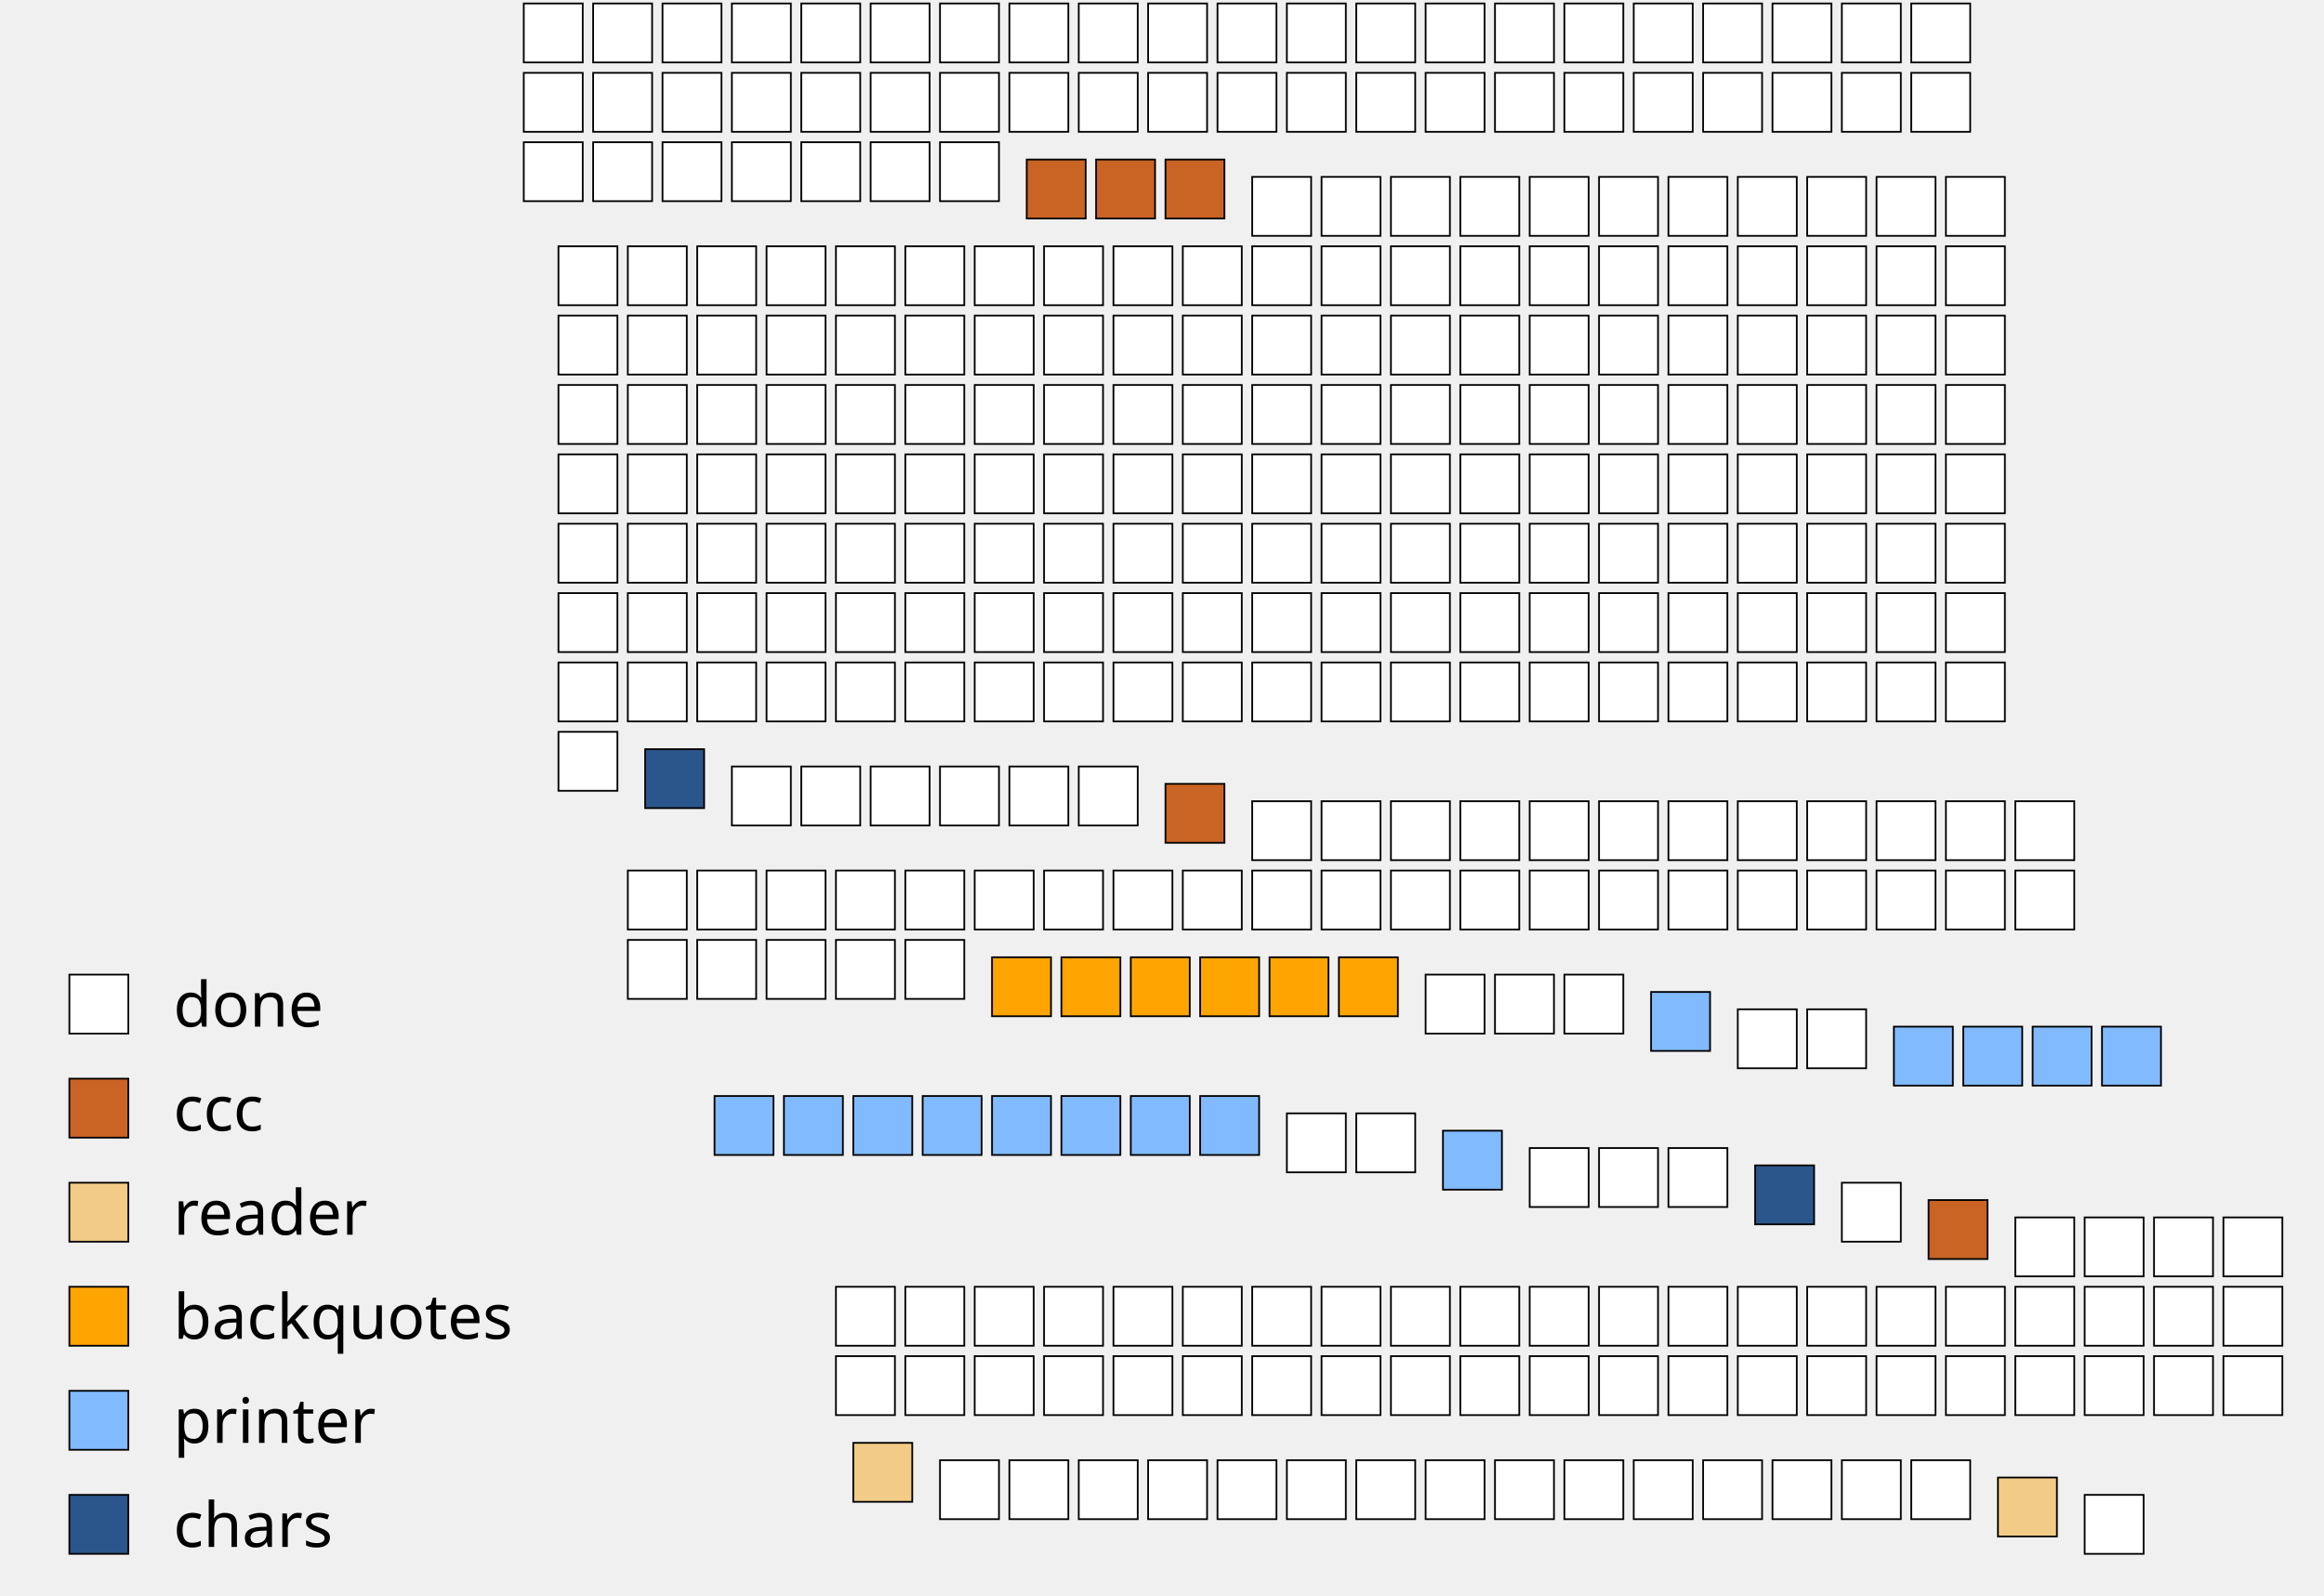
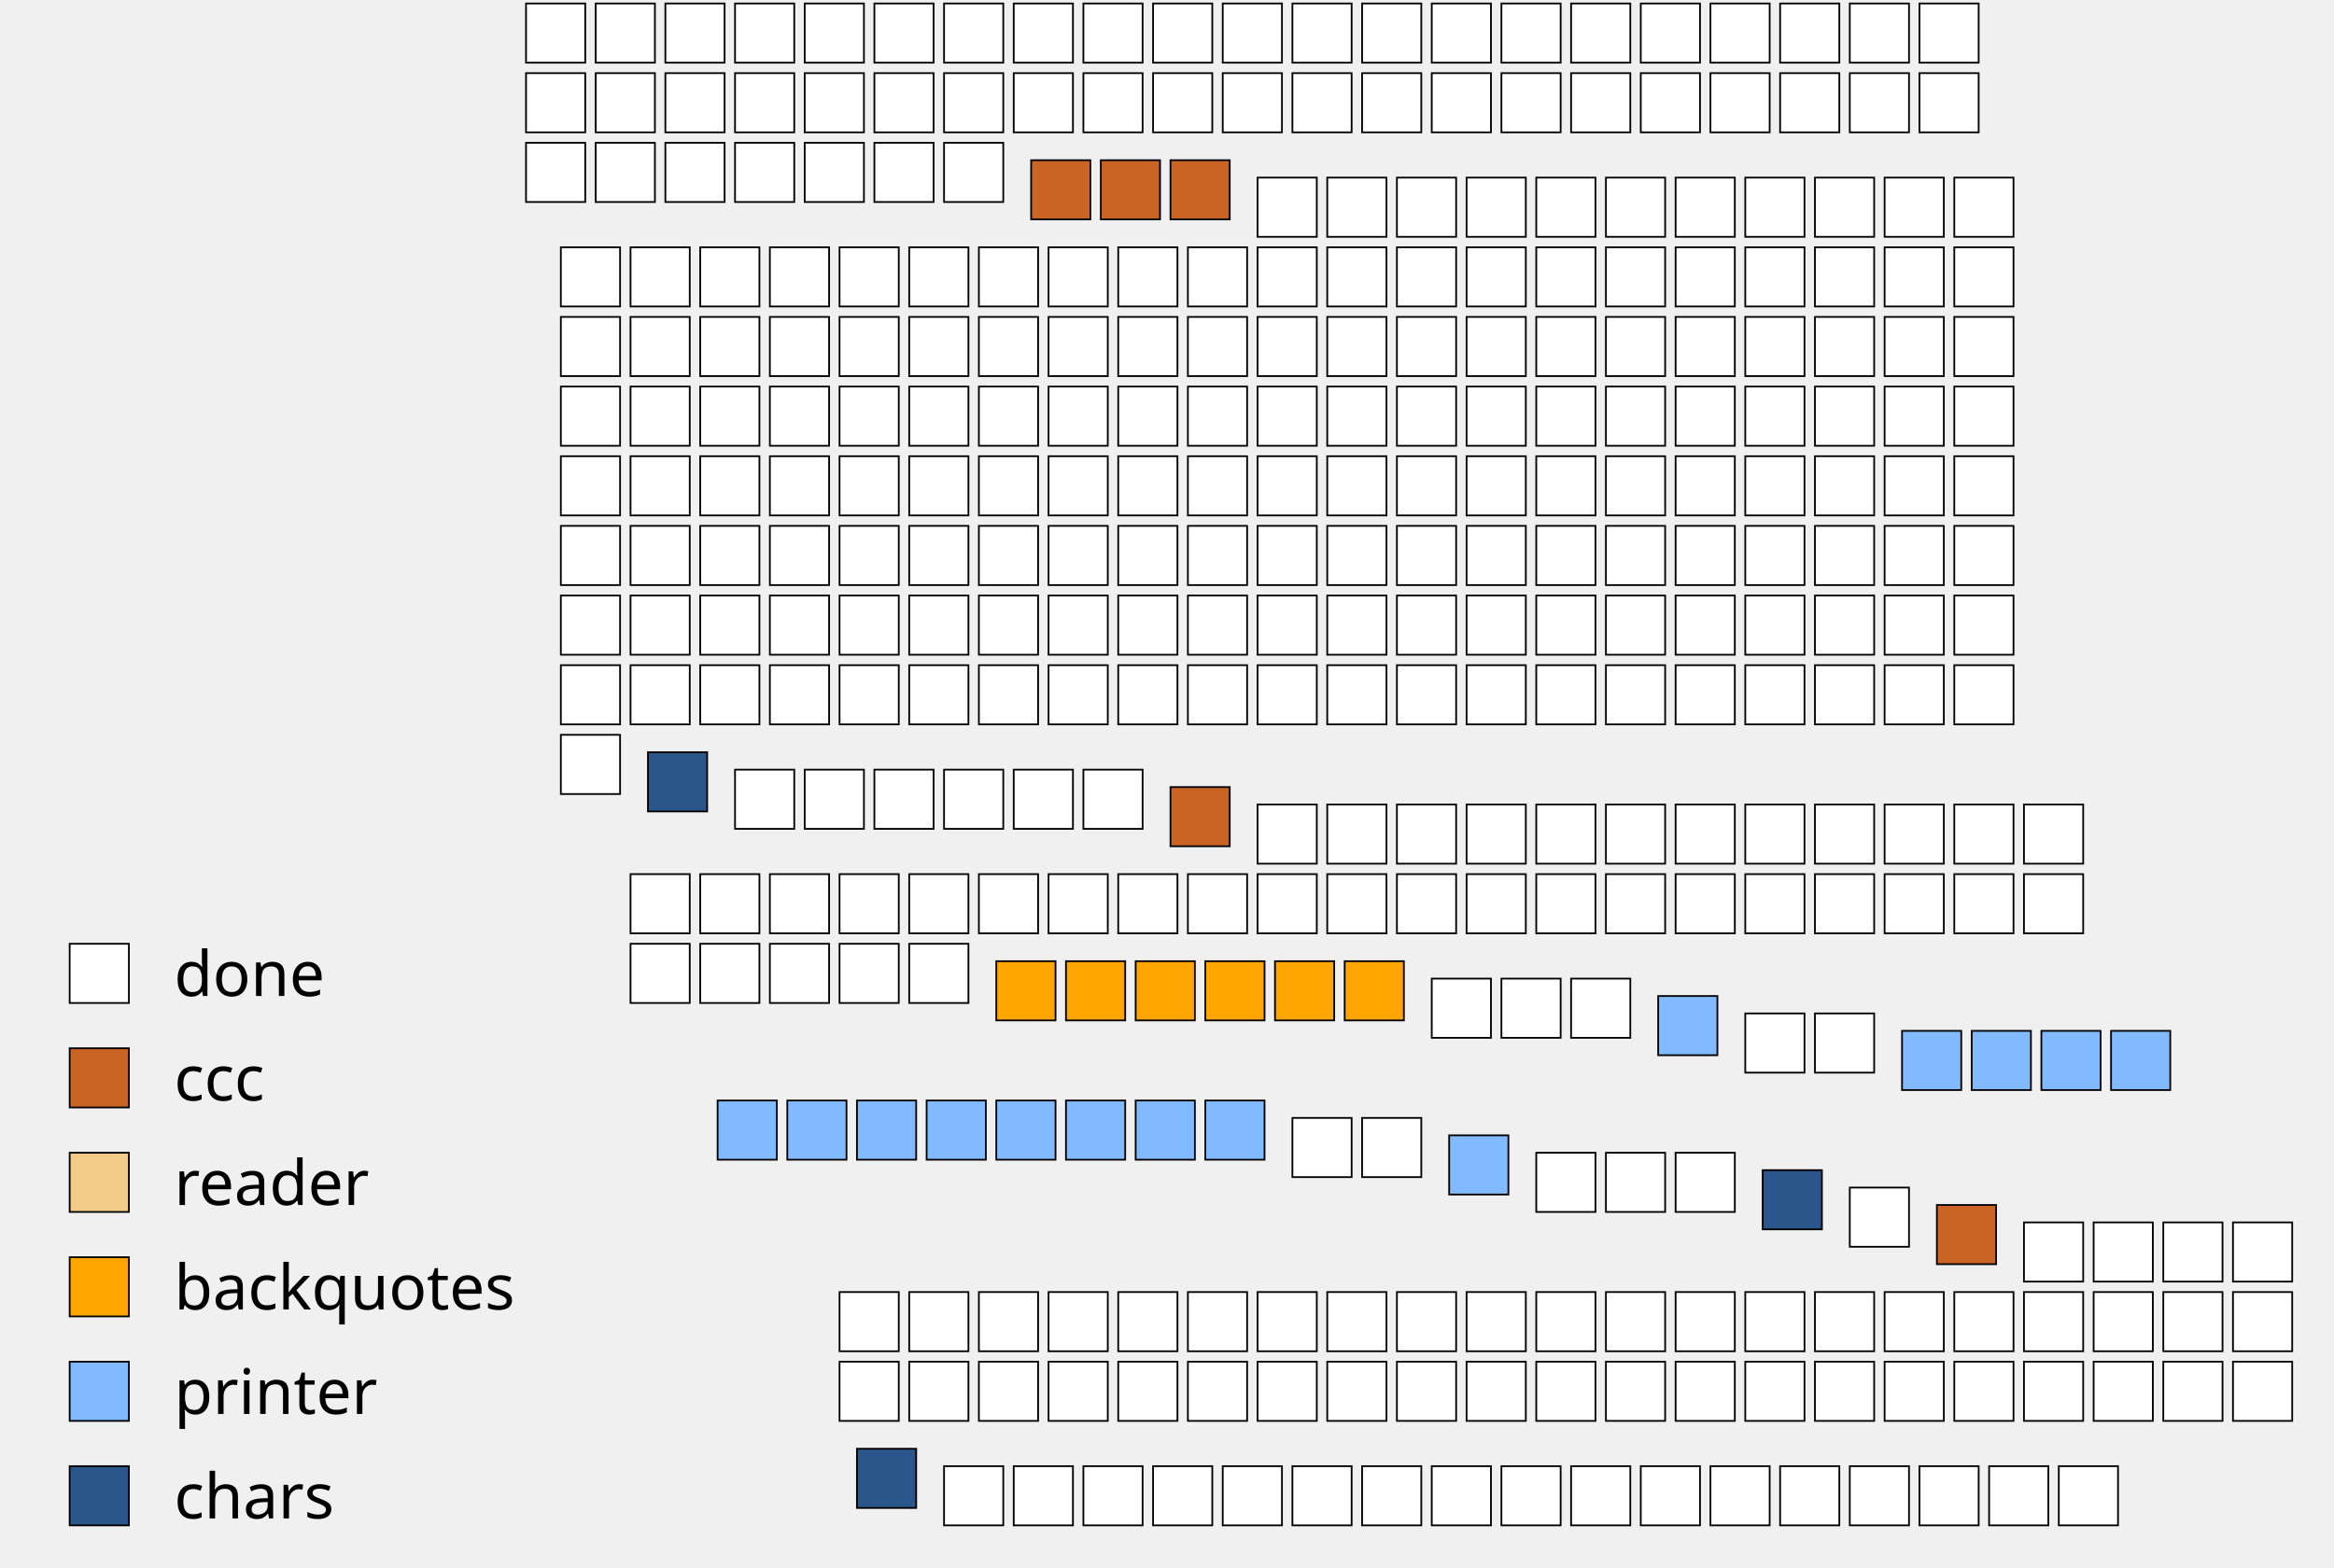
- <svg xmlns="http://www.w3.org/2000/svg" width="670" height="460" viewbox="0 0 670 460">
+ <svg xmlns="http://www.w3.org/2000/svg" width="670" height="450" viewbox="0 0 670 450">
  <style>
        text {
          font-size: 18px;
          font-family: Calibri, sans serif;
        }

        .box {
          fill: none;
          stroke: black;
          stroke-width: 0.5;
        }

        .done               { fill: white; }
        .feature-ccc        { fill: #c96424; }
        .feature-reader     { fill: #f2cc86; }
        .feature-backquotes { fill: #ffa502; }
        .feature-printer    { fill: #82baff; }
        .feature-chars      { fill: #2b568c; }
      </style>
  <rect x="151" y="1" width="17" height="17" class="done box" title="&lt;anon&gt;" />
  <rect x="171" y="1" width="17" height="17" class="done box" title="&lt;anon&gt;" />
  <rect x="191" y="1" width="17" height="17" class="done box" title="&lt;anon&gt;" />
  <rect x="211" y="1" width="17" height="17" class="done box" title="&lt;anon&gt;" />
  <rect x="231" y="1" width="17" height="17" class="done box" title="&lt;anon&gt;" />
  <rect x="251" y="1" width="17" height="17" class="done box" title="&lt;anon&gt;" />
  <rect x="271" y="1" width="17" height="17" class="done box" title="&lt;anon&gt;" />
  <rect x="291" y="1" width="17" height="17" class="done box" title="&lt;anon&gt;" />
  <rect x="311" y="1" width="17" height="17" class="done box" title="&lt;anon&gt;" />
  <rect x="331" y="1" width="17" height="17" class="done box" title="&lt;anon&gt;" />
  <rect x="351" y="1" width="17" height="17" class="done box" title="&lt;anon&gt;" />
  <rect x="371" y="1" width="17" height="17" class="done box" title="&lt;anon&gt;" />
  <rect x="391" y="1" width="17" height="17" class="done box" title="&lt;anon&gt;" />
  <rect x="411" y="1" width="17" height="17" class="done box" title="&lt;anon&gt;" />
  <rect x="431" y="1" width="17" height="17" class="done box" title="&lt;anon&gt;" />
  <rect x="451" y="1" width="17" height="17" class="done box" title="&lt;anon&gt;" />
  <rect x="471" y="1" width="17" height="17" class="done box" title="&lt;anon&gt;" />
  <rect x="491" y="1" width="17" height="17" class="done box" title="&lt;anon&gt;" />
  <rect x="511" y="1" width="17" height="17" class="done box" title="&lt;anon&gt;" />
  <rect x="531" y="1" width="17" height="17" class="done box" title="&lt;anon&gt;" />
  <rect x="551" y="1" width="17" height="17" class="done box" title="&lt;anon&gt;" />
  <rect x="151" y="21" width="17" height="17" class="done box" title="&lt;anon&gt;" />
  <rect x="171" y="21" width="17" height="17" class="done box" title="&lt;anon&gt;" />
  <rect x="191" y="21" width="17" height="17" class="done box" title="&lt;anon&gt;" />
  <rect x="211" y="21" width="17" height="17" class="done box" title="&lt;anon&gt;" />
  <rect x="231" y="21" width="17" height="17" class="done box" title="&lt;anon&gt;" />
  <rect x="251" y="21" width="17" height="17" class="done box" title="&lt;anon&gt;" />
  <rect x="271" y="21" width="17" height="17" class="done box" title="&lt;anon&gt;" />
  <rect x="291" y="21" width="17" height="17" class="done box" title="&lt;anon&gt;" />
  <rect x="311" y="21" width="17" height="17" class="done box" title="&lt;anon&gt;" />
  <rect x="331" y="21" width="17" height="17" class="done box" title="&lt;anon&gt;" />
  <rect x="351" y="21" width="17" height="17" class="done box" title="&lt;anon&gt;" />
  <rect x="371" y="21" width="17" height="17" class="done box" title="&lt;anon&gt;" />
  <rect x="391" y="21" width="17" height="17" class="done box" title="&lt;anon&gt;" />
  <rect x="411" y="21" width="17" height="17" class="done box" title="&lt;anon&gt;" />
  <rect x="431" y="21" width="17" height="17" class="done box" title="&lt;anon&gt;" />
  <rect x="451" y="21" width="17" height="17" class="done box" title="&lt;anon&gt;" />
  <rect x="471" y="21" width="17" height="17" class="done box" title="&lt;anon&gt;" />
  <rect x="491" y="21" width="17" height="17" class="done box" title="&lt;anon&gt;" />
  <rect x="511" y="21" width="17" height="17" class="done box" title="&lt;anon&gt;" />
  <rect x="531" y="21" width="17" height="17" class="done box" title="&lt;anon&gt;" />
  <rect x="551" y="21" width="17" height="17" class="done box" title="&lt;anon&gt;" />
  <rect x="151" y="41" width="17" height="17" class="done box" title="&lt;anon&gt;" />
  <rect x="171" y="41" width="17" height="17" class="done box" title="&lt;anon&gt;" />
  <rect x="191" y="41" width="17" height="17" class="done box" title="&lt;anon&gt;" />
  <rect x="211" y="41" width="17" height="17" class="done box" title="&lt;anon&gt;" />
  <rect x="231" y="41" width="17" height="17" class="done box" title="&lt;anon&gt;" />
  <rect x="251" y="41" width="17" height="17" class="done box" title="&lt;anon&gt;" />
  <rect x="271" y="41" width="17" height="17" class="done box" title="&lt;anon&gt;" />
  <rect x="296" y="46" width="17" height="17" class="feature-ccc box" title="eif" />
  <rect x="316" y="46" width="17" height="17" class="feature-ccc box" title="onerr" />
  <rect x="336" y="46" width="17" height="17" class="feature-ccc box" title="safe" />
  <rect x="361" y="51" width="17" height="17" class="done box" title="&lt;anon&gt;" />
  <rect x="381" y="51" width="17" height="17" class="done box" title="&lt;anon&gt;" />
  <rect x="401" y="51" width="17" height="17" class="done box" title="&lt;anon&gt;" />
  <rect x="421" y="51" width="17" height="17" class="done box" title="&lt;anon&gt;" />
  <rect x="441" y="51" width="17" height="17" class="done box" title="&lt;anon&gt;" />
  <rect x="461" y="51" width="17" height="17" class="done box" title="&lt;anon&gt;" />
  <rect x="481" y="51" width="17" height="17" class="done box" title="&lt;anon&gt;" />
  <rect x="501" y="51" width="17" height="17" class="done box" title="&lt;anon&gt;" />
  <rect x="521" y="51" width="17" height="17" class="done box" title="&lt;anon&gt;" />
  <rect x="541" y="51" width="17" height="17" class="done box" title="&lt;anon&gt;" />
  <rect x="561" y="51" width="17" height="17" class="done box" title="&lt;anon&gt;" />
  <rect x="161" y="71" width="17" height="17" class="done box" title="&lt;anon&gt;" />
  <rect x="181" y="71" width="17" height="17" class="done box" title="&lt;anon&gt;" />
  <rect x="201" y="71" width="17" height="17" class="done box" title="&lt;anon&gt;" />
  <rect x="221" y="71" width="17" height="17" class="done box" title="&lt;anon&gt;" />
  <rect x="241" y="71" width="17" height="17" class="done box" title="&lt;anon&gt;" />
  <rect x="261" y="71" width="17" height="17" class="done box" title="&lt;anon&gt;" />
  <rect x="281" y="71" width="17" height="17" class="done box" title="&lt;anon&gt;" />
  <rect x="301" y="71" width="17" height="17" class="done box" title="&lt;anon&gt;" />
  <rect x="321" y="71" width="17" height="17" class="done box" title="&lt;anon&gt;" />
  <rect x="341" y="71" width="17" height="17" class="done box" title="&lt;anon&gt;" />
  <rect x="361" y="71" width="17" height="17" class="done box" title="&lt;anon&gt;" />
  <rect x="381" y="71" width="17" height="17" class="done box" title="&lt;anon&gt;" />
  <rect x="401" y="71" width="17" height="17" class="done box" title="&lt;anon&gt;" />
  <rect x="421" y="71" width="17" height="17" class="done box" title="&lt;anon&gt;" />
  <rect x="441" y="71" width="17" height="17" class="done box" title="&lt;anon&gt;" />
  <rect x="461" y="71" width="17" height="17" class="done box" title="&lt;anon&gt;" />
  <rect x="481" y="71" width="17" height="17" class="done box" title="&lt;anon&gt;" />
  <rect x="501" y="71" width="17" height="17" class="done box" title="&lt;anon&gt;" />
  <rect x="521" y="71" width="17" height="17" class="done box" title="&lt;anon&gt;" />
  <rect x="541" y="71" width="17" height="17" class="done box" title="&lt;anon&gt;" />
  <rect x="561" y="71" width="17" height="17" class="done box" title="&lt;anon&gt;" />
  <rect x="161" y="91" width="17" height="17" class="done box" title="&lt;anon&gt;" />
  <rect x="181" y="91" width="17" height="17" class="done box" title="&lt;anon&gt;" />
  <rect x="201" y="91" width="17" height="17" class="done box" title="&lt;anon&gt;" />
  <rect x="221" y="91" width="17" height="17" class="done box" title="&lt;anon&gt;" />
  <rect x="241" y="91" width="17" height="17" class="done box" title="&lt;anon&gt;" />
  <rect x="261" y="91" width="17" height="17" class="done box" title="&lt;anon&gt;" />
  <rect x="281" y="91" width="17" height="17" class="done box" title="&lt;anon&gt;" />
  <rect x="301" y="91" width="17" height="17" class="done box" title="&lt;anon&gt;" />
  <rect x="321" y="91" width="17" height="17" class="done box" title="&lt;anon&gt;" />
  <rect x="341" y="91" width="17" height="17" class="done box" title="&lt;anon&gt;" />
  <rect x="361" y="91" width="17" height="17" class="done box" title="&lt;anon&gt;" />
  <rect x="381" y="91" width="17" height="17" class="done box" title="&lt;anon&gt;" />
  <rect x="401" y="91" width="17" height="17" class="done box" title="&lt;anon&gt;" />
  <rect x="421" y="91" width="17" height="17" class="done box" title="&lt;anon&gt;" />
  <rect x="441" y="91" width="17" height="17" class="done box" title="&lt;anon&gt;" />
  <rect x="461" y="91" width="17" height="17" class="done box" title="&lt;anon&gt;" />
  <rect x="481" y="91" width="17" height="17" class="done box" title="&lt;anon&gt;" />
  <rect x="501" y="91" width="17" height="17" class="done box" title="&lt;anon&gt;" />
  <rect x="521" y="91" width="17" height="17" class="done box" title="&lt;anon&gt;" />
  <rect x="541" y="91" width="17" height="17" class="done box" title="&lt;anon&gt;" />
  <rect x="561" y="91" width="17" height="17" class="done box" title="&lt;anon&gt;" />
  <rect x="161" y="111" width="17" height="17" class="done box" title="&lt;anon&gt;" />
  <rect x="181" y="111" width="17" height="17" class="done box" title="&lt;anon&gt;" />
  <rect x="201" y="111" width="17" height="17" class="done box" title="&lt;anon&gt;" />
  <rect x="221" y="111" width="17" height="17" class="done box" title="&lt;anon&gt;" />
  <rect x="241" y="111" width="17" height="17" class="done box" title="&lt;anon&gt;" />
  <rect x="261" y="111" width="17" height="17" class="done box" title="&lt;anon&gt;" />
  <rect x="281" y="111" width="17" height="17" class="done box" title="&lt;anon&gt;" />
  <rect x="301" y="111" width="17" height="17" class="done box" title="&lt;anon&gt;" />
  <rect x="321" y="111" width="17" height="17" class="done box" title="&lt;anon&gt;" />
  <rect x="341" y="111" width="17" height="17" class="done box" title="&lt;anon&gt;" />
  <rect x="361" y="111" width="17" height="17" class="done box" title="&lt;anon&gt;" />
  <rect x="381" y="111" width="17" height="17" class="done box" title="&lt;anon&gt;" />
  <rect x="401" y="111" width="17" height="17" class="done box" title="&lt;anon&gt;" />
  <rect x="421" y="111" width="17" height="17" class="done box" title="&lt;anon&gt;" />
  <rect x="441" y="111" width="17" height="17" class="done box" title="&lt;anon&gt;" />
  <rect x="461" y="111" width="17" height="17" class="done box" title="&lt;anon&gt;" />
  <rect x="481" y="111" width="17" height="17" class="done box" title="&lt;anon&gt;" />
  <rect x="501" y="111" width="17" height="17" class="done box" title="&lt;anon&gt;" />
  <rect x="521" y="111" width="17" height="17" class="done box" title="&lt;anon&gt;" />
  <rect x="541" y="111" width="17" height="17" class="done box" title="&lt;anon&gt;" />
  <rect x="561" y="111" width="17" height="17" class="done box" title="&lt;anon&gt;" />
  <rect x="161" y="131" width="17" height="17" class="done box" title="&lt;anon&gt;" />
  <rect x="181" y="131" width="17" height="17" class="done box" title="&lt;anon&gt;" />
  <rect x="201" y="131" width="17" height="17" class="done box" title="&lt;anon&gt;" />
  <rect x="221" y="131" width="17" height="17" class="done box" title="&lt;anon&gt;" />
  <rect x="241" y="131" width="17" height="17" class="done box" title="&lt;anon&gt;" />
  <rect x="261" y="131" width="17" height="17" class="done box" title="&lt;anon&gt;" />
  <rect x="281" y="131" width="17" height="17" class="done box" title="&lt;anon&gt;" />
  <rect x="301" y="131" width="17" height="17" class="done box" title="&lt;anon&gt;" />
  <rect x="321" y="131" width="17" height="17" class="done box" title="&lt;anon&gt;" />
  <rect x="341" y="131" width="17" height="17" class="done box" title="&lt;anon&gt;" />
  <rect x="361" y="131" width="17" height="17" class="done box" title="&lt;anon&gt;" />
  <rect x="381" y="131" width="17" height="17" class="done box" title="&lt;anon&gt;" />
  <rect x="401" y="131" width="17" height="17" class="done box" title="&lt;anon&gt;" />
  <rect x="421" y="131" width="17" height="17" class="done box" title="&lt;anon&gt;" />
  <rect x="441" y="131" width="17" height="17" class="done box" title="&lt;anon&gt;" />
  <rect x="461" y="131" width="17" height="17" class="done box" title="&lt;anon&gt;" />
  <rect x="481" y="131" width="17" height="17" class="done box" title="&lt;anon&gt;" />
  <rect x="501" y="131" width="17" height="17" class="done box" title="&lt;anon&gt;" />
  <rect x="521" y="131" width="17" height="17" class="done box" title="&lt;anon&gt;" />
  <rect x="541" y="131" width="17" height="17" class="done box" title="&lt;anon&gt;" />
  <rect x="561" y="131" width="17" height="17" class="done box" title="&lt;anon&gt;" />
  <rect x="161" y="151" width="17" height="17" class="done box" title="&lt;anon&gt;" />
  <rect x="181" y="151" width="17" height="17" class="done box" title="&lt;anon&gt;" />
  <rect x="201" y="151" width="17" height="17" class="done box" title="&lt;anon&gt;" />
  <rect x="221" y="151" width="17" height="17" class="done box" title="&lt;anon&gt;" />
  <rect x="241" y="151" width="17" height="17" class="done box" title="&lt;anon&gt;" />
  <rect x="261" y="151" width="17" height="17" class="done box" title="&lt;anon&gt;" />
  <rect x="281" y="151" width="17" height="17" class="done box" title="&lt;anon&gt;" />
  <rect x="301" y="151" width="17" height="17" class="done box" title="&lt;anon&gt;" />
  <rect x="321" y="151" width="17" height="17" class="done box" title="&lt;anon&gt;" />
  <rect x="341" y="151" width="17" height="17" class="done box" title="&lt;anon&gt;" />
  <rect x="361" y="151" width="17" height="17" class="done box" title="&lt;anon&gt;" />
  <rect x="381" y="151" width="17" height="17" class="done box" title="&lt;anon&gt;" />
  <rect x="401" y="151" width="17" height="17" class="done box" title="&lt;anon&gt;" />
  <rect x="421" y="151" width="17" height="17" class="done box" title="&lt;anon&gt;" />
  <rect x="441" y="151" width="17" height="17" class="done box" title="&lt;anon&gt;" />
  <rect x="461" y="151" width="17" height="17" class="done box" title="&lt;anon&gt;" />
  <rect x="481" y="151" width="17" height="17" class="done box" title="&lt;anon&gt;" />
  <rect x="501" y="151" width="17" height="17" class="done box" title="&lt;anon&gt;" />
  <rect x="521" y="151" width="17" height="17" class="done box" title="&lt;anon&gt;" />
  <rect x="541" y="151" width="17" height="17" class="done box" title="&lt;anon&gt;" />
  <rect x="561" y="151" width="17" height="17" class="done box" title="&lt;anon&gt;" />
  <rect x="161" y="171" width="17" height="17" class="done box" title="&lt;anon&gt;" />
  <rect x="181" y="171" width="17" height="17" class="done box" title="&lt;anon&gt;" />
  <rect x="201" y="171" width="17" height="17" class="done box" title="&lt;anon&gt;" />
  <rect x="221" y="171" width="17" height="17" class="done box" title="&lt;anon&gt;" />
  <rect x="241" y="171" width="17" height="17" class="done box" title="&lt;anon&gt;" />
  <rect x="261" y="171" width="17" height="17" class="done box" title="&lt;anon&gt;" />
  <rect x="281" y="171" width="17" height="17" class="done box" title="&lt;anon&gt;" />
  <rect x="301" y="171" width="17" height="17" class="done box" title="&lt;anon&gt;" />
  <rect x="321" y="171" width="17" height="17" class="done box" title="&lt;anon&gt;" />
  <rect x="341" y="171" width="17" height="17" class="done box" title="&lt;anon&gt;" />
  <rect x="361" y="171" width="17" height="17" class="done box" title="&lt;anon&gt;" />
  <rect x="381" y="171" width="17" height="17" class="done box" title="&lt;anon&gt;" />
  <rect x="401" y="171" width="17" height="17" class="done box" title="&lt;anon&gt;" />
  <rect x="421" y="171" width="17" height="17" class="done box" title="&lt;anon&gt;" />
  <rect x="441" y="171" width="17" height="17" class="done box" title="&lt;anon&gt;" />
  <rect x="461" y="171" width="17" height="17" class="done box" title="&lt;anon&gt;" />
  <rect x="481" y="171" width="17" height="17" class="done box" title="&lt;anon&gt;" />
  <rect x="501" y="171" width="17" height="17" class="done box" title="&lt;anon&gt;" />
  <rect x="521" y="171" width="17" height="17" class="done box" title="&lt;anon&gt;" />
  <rect x="541" y="171" width="17" height="17" class="done box" title="&lt;anon&gt;" />
  <rect x="561" y="171" width="17" height="17" class="done box" title="&lt;anon&gt;" />
  <rect x="161" y="191" width="17" height="17" class="done box" title="&lt;anon&gt;" />
  <rect x="181" y="191" width="17" height="17" class="done box" title="&lt;anon&gt;" />
  <rect x="201" y="191" width="17" height="17" class="done box" title="&lt;anon&gt;" />
  <rect x="221" y="191" width="17" height="17" class="done box" title="&lt;anon&gt;" />
  <rect x="241" y="191" width="17" height="17" class="done box" title="&lt;anon&gt;" />
  <rect x="261" y="191" width="17" height="17" class="done box" title="&lt;anon&gt;" />
  <rect x="281" y="191" width="17" height="17" class="done box" title="&lt;anon&gt;" />
  <rect x="301" y="191" width="17" height="17" class="done box" title="&lt;anon&gt;" />
  <rect x="321" y="191" width="17" height="17" class="done box" title="&lt;anon&gt;" />
  <rect x="341" y="191" width="17" height="17" class="done box" title="&lt;anon&gt;" />
  <rect x="361" y="191" width="17" height="17" class="done box" title="&lt;anon&gt;" />
  <rect x="381" y="191" width="17" height="17" class="done box" title="&lt;anon&gt;" />
  <rect x="401" y="191" width="17" height="17" class="done box" title="&lt;anon&gt;" />
  <rect x="421" y="191" width="17" height="17" class="done box" title="&lt;anon&gt;" />
  <rect x="441" y="191" width="17" height="17" class="done box" title="&lt;anon&gt;" />
  <rect x="461" y="191" width="17" height="17" class="done box" title="&lt;anon&gt;" />
  <rect x="481" y="191" width="17" height="17" class="done box" title="&lt;anon&gt;" />
  <rect x="501" y="191" width="17" height="17" class="done box" title="&lt;anon&gt;" />
  <rect x="521" y="191" width="17" height="17" class="done box" title="&lt;anon&gt;" />
  <rect x="541" y="191" width="17" height="17" class="done box" title="&lt;anon&gt;" />
  <rect x="561" y="191" width="17" height="17" class="done box" title="&lt;anon&gt;" />
  <rect x="161" y="211" width="17" height="17" class="done box" title="&lt;anon&gt;" />
  <rect x="186" y="216" width="17" height="17" class="feature-chars box" title="bitc" />
  <rect x="211" y="221" width="17" height="17" class="done box" title="&lt;anon&gt;" />
  <rect x="231" y="221" width="17" height="17" class="done box" title="&lt;anon&gt;" />
  <rect x="251" y="221" width="17" height="17" class="done box" title="&lt;anon&gt;" />
  <rect x="271" y="221" width="17" height="17" class="done box" title="&lt;anon&gt;" />
  <rect x="291" y="221" width="17" height="17" class="done box" title="&lt;anon&gt;" />
  <rect x="311" y="221" width="17" height="17" class="done box" title="&lt;anon&gt;" />
  <rect x="336" y="226" width="17" height="17" class="feature-ccc box" title="saferead" />
  <rect x="361" y="231" width="17" height="17" class="done box" title="&lt;anon&gt;" />
  <rect x="381" y="231" width="17" height="17" class="done box" title="&lt;anon&gt;" />
  <rect x="401" y="231" width="17" height="17" class="done box" title="&lt;anon&gt;" />
  <rect x="421" y="231" width="17" height="17" class="done box" title="&lt;anon&gt;" />
  <rect x="441" y="231" width="17" height="17" class="done box" title="&lt;anon&gt;" />
  <rect x="461" y="231" width="17" height="17" class="done box" title="&lt;anon&gt;" />
  <rect x="481" y="231" width="17" height="17" class="done box" title="&lt;anon&gt;" />
  <rect x="501" y="231" width="17" height="17" class="done box" title="&lt;anon&gt;" />
  <rect x="521" y="231" width="17" height="17" class="done box" title="&lt;anon&gt;" />
  <rect x="541" y="231" width="17" height="17" class="done box" title="&lt;anon&gt;" />
  <rect x="561" y="231" width="17" height="17" class="done box" title="&lt;anon&gt;" />
  <rect x="581" y="231" width="17" height="17" class="done box" title="&lt;anon&gt;" />
  <rect x="181" y="251" width="17" height="17" class="done box" title="&lt;anon&gt;" />
  <rect x="201" y="251" width="17" height="17" class="done box" title="&lt;anon&gt;" />
  <rect x="221" y="251" width="17" height="17" class="done box" title="&lt;anon&gt;" />
  <rect x="241" y="251" width="17" height="17" class="done box" title="&lt;anon&gt;" />
  <rect x="261" y="251" width="17" height="17" class="done box" title="&lt;anon&gt;" />
  <rect x="281" y="251" width="17" height="17" class="done box" title="&lt;anon&gt;" />
  <rect x="301" y="251" width="17" height="17" class="done box" title="&lt;anon&gt;" />
  <rect x="321" y="251" width="17" height="17" class="done box" title="&lt;anon&gt;" />
  <rect x="341" y="251" width="17" height="17" class="done box" title="&lt;anon&gt;" />
  <rect x="361" y="251" width="17" height="17" class="done box" title="&lt;anon&gt;" />
  <rect x="381" y="251" width="17" height="17" class="done box" title="&lt;anon&gt;" />
  <rect x="401" y="251" width="17" height="17" class="done box" title="&lt;anon&gt;" />
  <rect x="421" y="251" width="17" height="17" class="done box" title="&lt;anon&gt;" />
  <rect x="441" y="251" width="17" height="17" class="done box" title="&lt;anon&gt;" />
  <rect x="461" y="251" width="17" height="17" class="done box" title="&lt;anon&gt;" />
  <rect x="481" y="251" width="17" height="17" class="done box" title="&lt;anon&gt;" />
  <rect x="501" y="251" width="17" height="17" class="done box" title="&lt;anon&gt;" />
  <rect x="521" y="251" width="17" height="17" class="done box" title="&lt;anon&gt;" />
  <rect x="541" y="251" width="17" height="17" class="done box" title="&lt;anon&gt;" />
  <rect x="561" y="251" width="17" height="17" class="done box" title="&lt;anon&gt;" />
  <rect x="581" y="251" width="17" height="17" class="done box" title="&lt;anon&gt;" />
  <rect x="181" y="271" width="17" height="17" class="done box" title="&lt;anon&gt;" />
  <rect x="201" y="271" width="17" height="17" class="done box" title="&lt;anon&gt;" />
  <rect x="221" y="271" width="17" height="17" class="done box" title="&lt;anon&gt;" />
  <rect x="241" y="271" width="17" height="17" class="done box" title="&lt;anon&gt;" />
  <rect x="261" y="271" width="17" height="17" class="done box" title="&lt;anon&gt;" />
  <rect x="286" y="276" width="17" height="17" class="feature-backquotes box" title="bquote" />
  <rect x="306" y="276" width="17" height="17" class="feature-backquotes box" title="bqex" />
  <rect x="326" y="276" width="17" height="17" class="feature-backquotes box" title="bqthru" />
  <rect x="346" y="276" width="17" height="17" class="feature-backquotes box" title="bqexpair" />
  <rect x="366" y="276" width="17" height="17" class="feature-backquotes box" title="spa" />
  <rect x="386" y="276" width="17" height="17" class="feature-backquotes box" title="spd" />
  <rect x="411" y="281" width="17" height="17" class="done box" title="&lt;anon&gt;" />
  <rect x="431" y="281" width="17" height="17" class="done box" title="&lt;anon&gt;" />
  <rect x="451" y="281" width="17" height="17" class="done box" title="&lt;anon&gt;" />
  <rect x="476" y="286" width="17" height="17" class="feature-printer box" title="print" />
  <rect x="501" y="291" width="17" height="17" class="done box" title="&lt;anon&gt;" />
  <rect x="521" y="291" width="17" height="17" class="done box" title="&lt;anon&gt;" />
  <rect x="546" y="296" width="17" height="17" class="feature-printer box" title="prc" />
  <rect x="566" y="296" width="17" height="17" class="feature-printer box" title="ustring" />
  <rect x="586" y="296" width="17" height="17" class="feature-printer box" title="prstring" />
  <rect x="606" y="296" width="17" height="17" class="feature-printer box" title="presc" />
  <rect x="206" y="316" width="17" height="17" class="feature-printer box" title="prsimple" />
  <rect x="226" y="316" width="17" height="17" class="feature-printer box" title="prsymbol" />
  <rect x="246" y="316" width="17" height="17" class="feature-printer box" title="prnum" />
  <rect x="266" y="316" width="17" height="17" class="feature-printer box" title="rrep" />
  <rect x="286" y="316" width="17" height="17" class="feature-printer box" title="irep" />
  <rect x="306" y="316" width="17" height="17" class="feature-printer box" title="intchar" />
  <rect x="326" y="316" width="17" height="17" class="feature-printer box" title="prpair" />
  <rect x="346" y="316" width="17" height="17" class="feature-printer box" title="prelts" />
  <rect x="371" y="321" width="17" height="17" class="done box" title="&lt;anon&gt;" />
  <rect x="391" y="321" width="17" height="17" class="done box" title="&lt;anon&gt;" />
  <rect x="416" y="326" width="17" height="17" class="feature-printer box" title="prnice" />
  <rect x="441" y="331" width="17" height="17" class="done box" title="&lt;anon&gt;" />
  <rect x="461" y="331" width="17" height="17" class="done box" title="&lt;anon&gt;" />
  <rect x="481" y="331" width="17" height="17" class="done box" title="&lt;anon&gt;" />
  <rect x="506" y="336" width="17" height="17" class="feature-chars box" title="nchar" />
  <rect x="531" y="341" width="17" height="17" class="done box" title="&lt;anon&gt;" />
  <rect x="556" y="346" width="17" height="17" class="feature-ccc box" title="catch" />
  <rect x="581" y="351" width="17" height="17" class="done box" title="&lt;anon&gt;" />
  <rect x="601" y="351" width="17" height="17" class="done box" title="&lt;anon&gt;" />
  <rect x="621" y="351" width="17" height="17" class="done box" title="&lt;anon&gt;" />
  <rect x="641" y="351" width="17" height="17" class="done box" title="&lt;anon&gt;" />
  <rect x="241" y="371" width="17" height="17" class="done box" title="&lt;anon&gt;" />
  <rect x="261" y="371" width="17" height="17" class="done box" title="&lt;anon&gt;" />
  <rect x="281" y="371" width="17" height="17" class="done box" title="&lt;anon&gt;" />
  <rect x="301" y="371" width="17" height="17" class="done box" title="&lt;anon&gt;" />
  <rect x="321" y="371" width="17" height="17" class="done box" title="&lt;anon&gt;" />
  <rect x="341" y="371" width="17" height="17" class="done box" title="&lt;anon&gt;" />
  <rect x="361" y="371" width="17" height="17" class="done box" title="&lt;anon&gt;" />
  <rect x="381" y="371" width="17" height="17" class="done box" title="&lt;anon&gt;" />
  <rect x="401" y="371" width="17" height="17" class="done box" title="&lt;anon&gt;" />
  <rect x="421" y="371" width="17" height="17" class="done box" title="&lt;anon&gt;" />
  <rect x="441" y="371" width="17" height="17" class="done box" title="&lt;anon&gt;" />
  <rect x="461" y="371" width="17" height="17" class="done box" title="&lt;anon&gt;" />
  <rect x="481" y="371" width="17" height="17" class="done box" title="&lt;anon&gt;" />
  <rect x="501" y="371" width="17" height="17" class="done box" title="&lt;anon&gt;" />
  <rect x="521" y="371" width="17" height="17" class="done box" title="&lt;anon&gt;" />
  <rect x="541" y="371" width="17" height="17" class="done box" title="&lt;anon&gt;" />
  <rect x="561" y="371" width="17" height="17" class="done box" title="&lt;anon&gt;" />
  <rect x="581" y="371" width="17" height="17" class="done box" title="&lt;anon&gt;" />
  <rect x="601" y="371" width="17" height="17" class="done box" title="&lt;anon&gt;" />
  <rect x="621" y="371" width="17" height="17" class="done box" title="&lt;anon&gt;" />
  <rect x="641" y="371" width="17" height="17" class="done box" title="&lt;anon&gt;" />
  <rect x="241" y="391" width="17" height="17" class="done box" title="&lt;anon&gt;" />
  <rect x="261" y="391" width="17" height="17" class="done box" title="&lt;anon&gt;" />
  <rect x="281" y="391" width="17" height="17" class="done box" title="&lt;anon&gt;" />
  <rect x="301" y="391" width="17" height="17" class="done box" title="&lt;anon&gt;" />
  <rect x="321" y="391" width="17" height="17" class="done box" title="&lt;anon&gt;" />
  <rect x="341" y="391" width="17" height="17" class="done box" title="&lt;anon&gt;" />
  <rect x="361" y="391" width="17" height="17" class="done box" title="&lt;anon&gt;" />
  <rect x="381" y="391" width="17" height="17" class="done box" title="&lt;anon&gt;" />
  <rect x="401" y="391" width="17" height="17" class="done box" title="&lt;anon&gt;" />
  <rect x="421" y="391" width="17" height="17" class="done box" title="&lt;anon&gt;" />
  <rect x="441" y="391" width="17" height="17" class="done box" title="&lt;anon&gt;" />
  <rect x="461" y="391" width="17" height="17" class="done box" title="&lt;anon&gt;" />
  <rect x="481" y="391" width="17" height="17" class="done box" title="&lt;anon&gt;" />
  <rect x="501" y="391" width="17" height="17" class="done box" title="&lt;anon&gt;" />
  <rect x="521" y="391" width="17" height="17" class="done box" title="&lt;anon&gt;" />
  <rect x="541" y="391" width="17" height="17" class="done box" title="&lt;anon&gt;" />
  <rect x="561" y="391" width="17" height="17" class="done box" title="&lt;anon&gt;" />
  <rect x="581" y="391" width="17" height="17" class="done box" title="&lt;anon&gt;" />
  <rect x="601" y="391" width="17" height="17" class="done box" title="&lt;anon&gt;" />
  <rect x="621" y="391" width="17" height="17" class="done box" title="&lt;anon&gt;" />
  <rect x="641" y="391" width="17" height="17" class="done box" title="&lt;anon&gt;" />
-   <rect x="246" y="416" width="17" height="17" class="feature-reader box" title="load" />
+   <rect x="246" y="416" width="17" height="17" class="feature-chars box" title="load" />
  <rect x="271" y="421" width="17" height="17" class="done box" title="&lt;anon&gt;" />
  <rect x="291" y="421" width="17" height="17" class="done box" title="&lt;anon&gt;" />
  <rect x="311" y="421" width="17" height="17" class="done box" title="&lt;anon&gt;" />
  <rect x="331" y="421" width="17" height="17" class="done box" title="&lt;anon&gt;" />
  <rect x="351" y="421" width="17" height="17" class="done box" title="&lt;anon&gt;" />
  <rect x="371" y="421" width="17" height="17" class="done box" title="&lt;anon&gt;" />
  <rect x="391" y="421" width="17" height="17" class="done box" title="&lt;anon&gt;" />
  <rect x="411" y="421" width="17" height="17" class="done box" title="&lt;anon&gt;" />
  <rect x="431" y="421" width="17" height="17" class="done box" title="&lt;anon&gt;" />
  <rect x="451" y="421" width="17" height="17" class="done box" title="&lt;anon&gt;" />
  <rect x="471" y="421" width="17" height="17" class="done box" title="&lt;anon&gt;" />
  <rect x="491" y="421" width="17" height="17" class="done box" title="&lt;anon&gt;" />
  <rect x="511" y="421" width="17" height="17" class="done box" title="&lt;anon&gt;" />
  <rect x="531" y="421" width="17" height="17" class="done box" title="&lt;anon&gt;" />
  <rect x="551" y="421" width="17" height="17" class="done box" title="&lt;anon&gt;" />
-   <rect x="576" y="426" width="17" height="17" class="feature-reader box" title="readas" />
-   <rect x="601" y="431" width="17" height="17" class="done box" title="&lt;anon&gt;" />
-   <rect x="20" y="281" width="17" height="17" class="done box" title="done" />
-   <text x="50" y="296">done</text>
-   <rect x="20" y="311" width="17" height="17" class="feature-ccc box" title="ccc" />
-   <text x="50" y="326">ccc</text>
-   <rect x="20" y="341" width="17" height="17" class="feature-reader box" title="reader" />
-   <text x="50" y="356">reader</text>
-   <rect x="20" y="371" width="17" height="17" class="feature-backquotes box" title="backquotes" />
-   <text x="50" y="386">backquotes</text>
-   <rect x="20" y="401" width="17" height="17" class="feature-printer box" title="printer" />
-   <text x="50" y="416">printer</text>
-   <rect x="20" y="431" width="17" height="17" class="feature-chars box" title="chars" />
-   <text x="50" y="446">chars</text>
+   <rect x="571" y="421" width="17" height="17" class="done box" title="&lt;anon&gt;" />
+   <rect x="591" y="421" width="17" height="17" class="done box" title="&lt;anon&gt;" />
+   <rect x="20" y="271" width="17" height="17" class="done box" title="done" />
+   <text x="50" y="286">done</text>
+   <rect x="20" y="301" width="17" height="17" class="feature-ccc box" title="ccc" />
+   <text x="50" y="316">ccc</text>
+   <rect x="20" y="331" width="17" height="17" class="feature-reader box" title="reader" />
+   <text x="50" y="346">reader</text>
+   <rect x="20" y="361" width="17" height="17" class="feature-backquotes box" title="backquotes" />
+   <text x="50" y="376">backquotes</text>
+   <rect x="20" y="391" width="17" height="17" class="feature-printer box" title="printer" />
+   <text x="50" y="406">printer</text>
+   <rect x="20" y="421" width="17" height="17" class="feature-chars box" title="chars" />
+   <text x="50" y="436">chars</text>
</svg>
